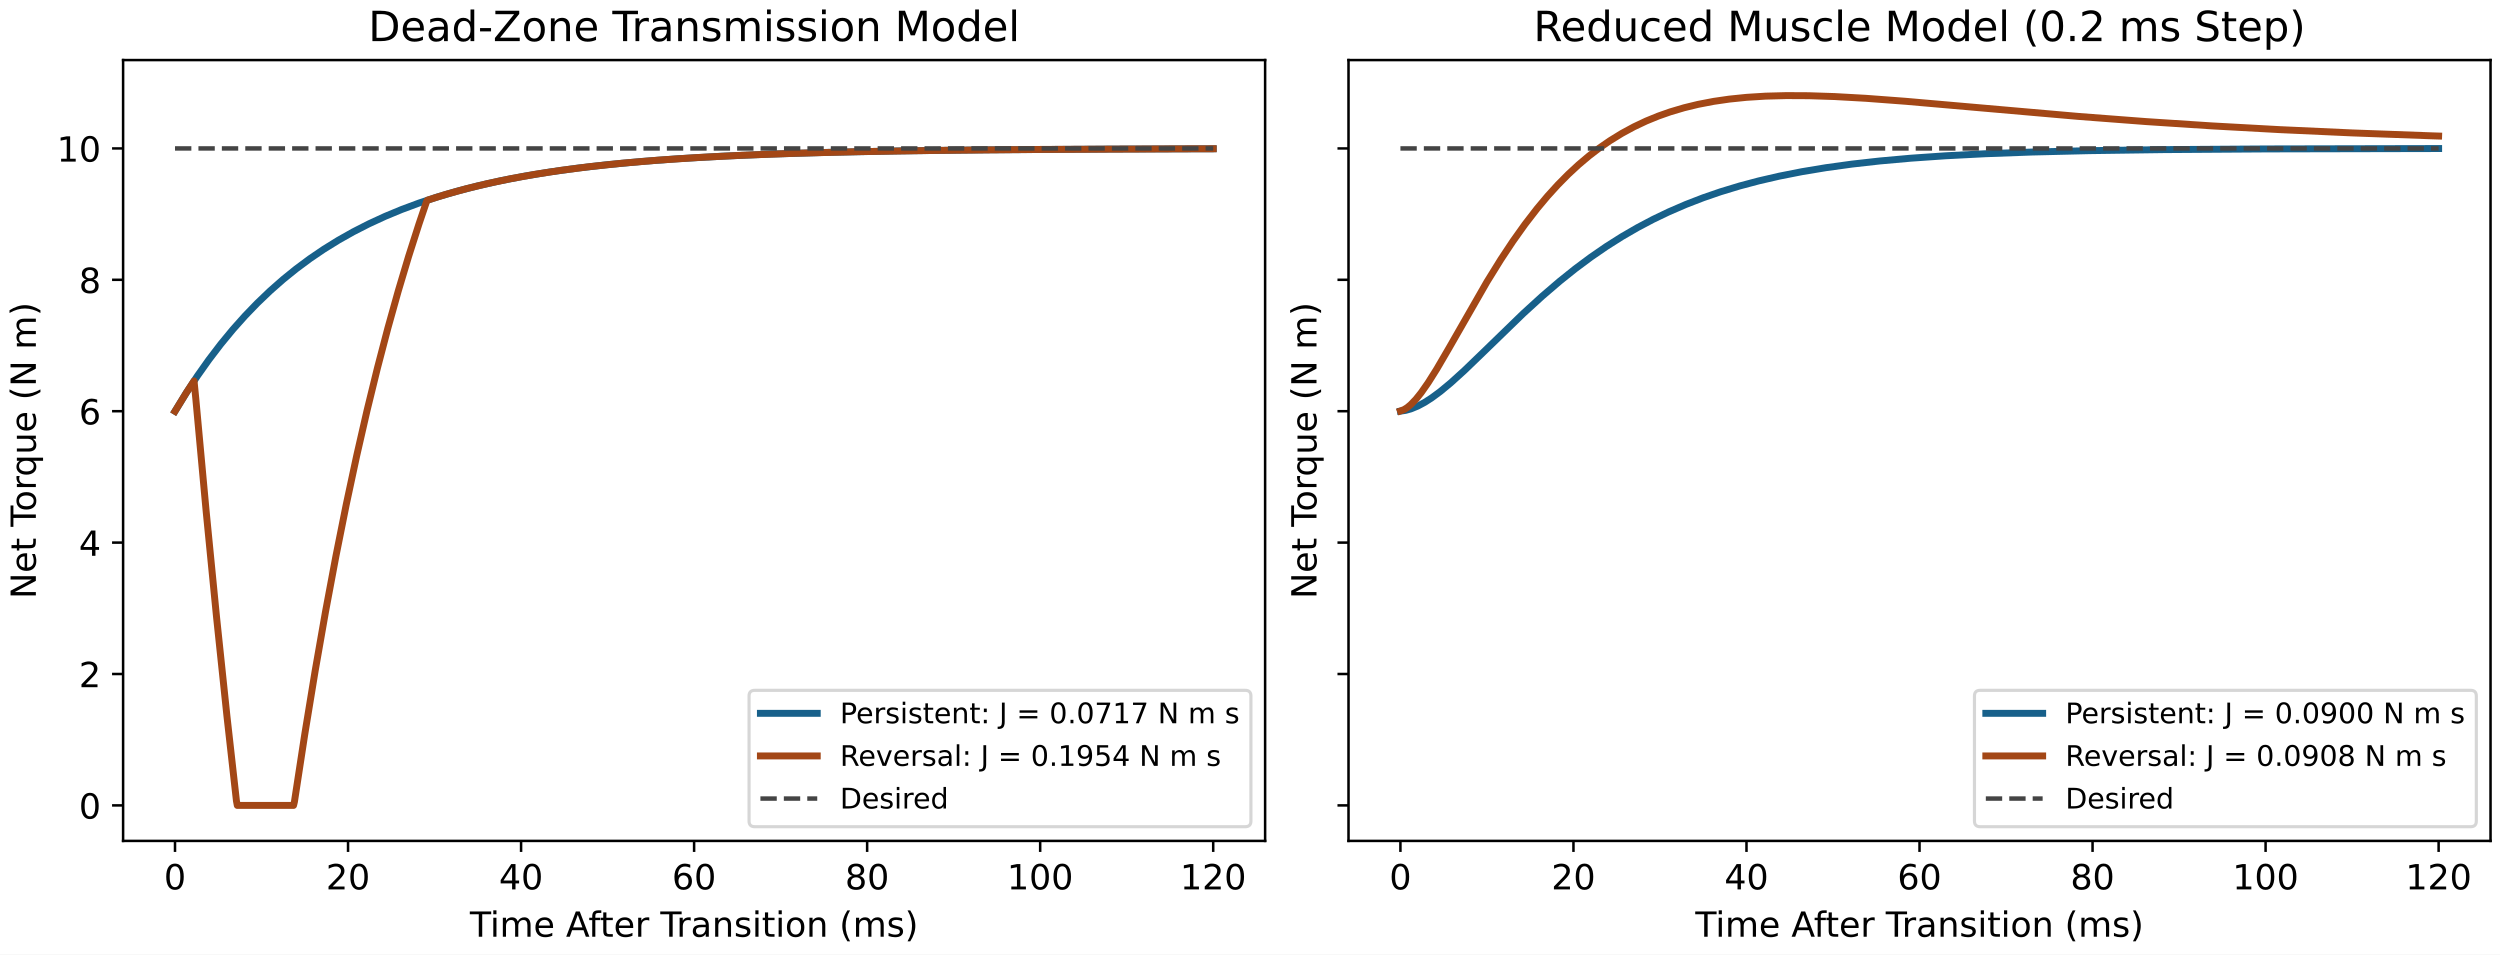
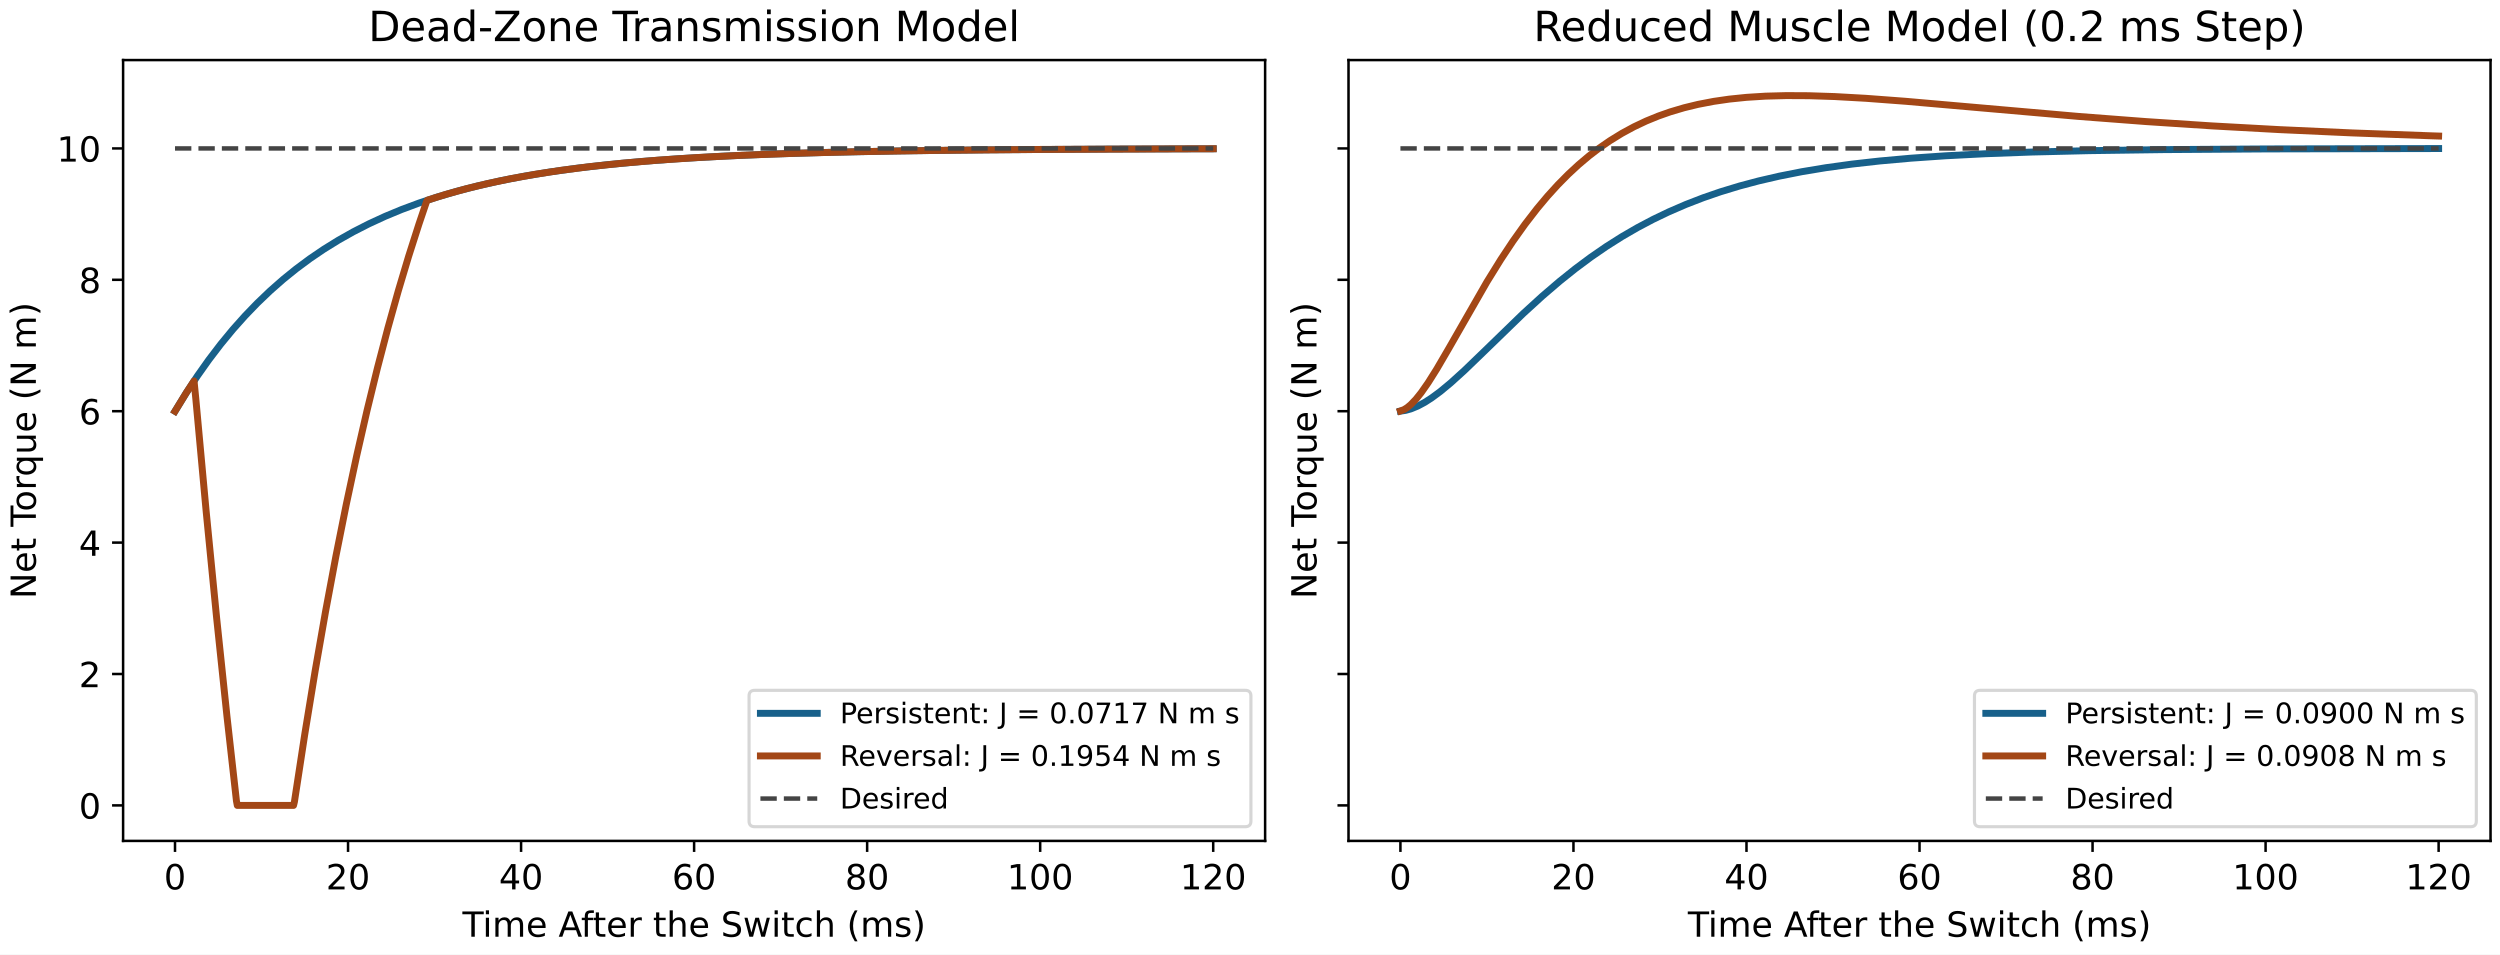
<svg xmlns="http://www.w3.org/2000/svg" xmlns:xlink="http://www.w3.org/1999/xlink" width="792pt" height="302.4pt" viewBox="0 0 792 302.4" version="1.1">
  <defs>
    <style type="text/css">*{stroke-linejoin: round; stroke-linecap: butt}</style>
  </defs>
  <g id="figure_1">
    <g id="patch_1">
      <path d="M 0 302.4  L 792 302.4  L 792 0  L 0 0  z " style="fill: #ffffff" />
    </g>
    <g id="axes_1">
      <g id="patch_2">
        <path d="M 38.998 266.399  L 400.789 266.399  L 400.789 19.03  L 38.998 19.03  z " style="fill: #ffffff" />
      </g>
      <g id="matplotlib.axis_1">
        <g id="xtick_1">
          <g id="line2d_1">
            <defs>
              <path id="m90cffc41aa" d="M 0 0  L 0 3.5  " style="stroke: #000000; stroke-width: 0.8" />
            </defs>
            <g>
              <use xlink:href="#m90cffc41aa" x="55.443" y="266.399" style="stroke: #000000; stroke-width: 0.8" />
            </g>
          </g>
          <g id="text_1">
            <text style="font-size: 11px; font-family: 'DejaVu Sans', 'Bitstream Vera Sans', 'Computer Modern Sans Serif', 'Lucida Grande', 'Verdana', 'Geneva', 'Lucid', 'Arial', 'Helvetica', 'Avant Garde', sans-serif; text-anchor: middle" x="55.443" y="281.756" transform="rotate(-0 55.44279 281.7563)">0</text>
          </g>
        </g>
        <g id="xtick_2">
          <g id="line2d_2">
            <g>
              <use xlink:href="#m90cffc41aa" x="110.26" y="266.399" style="stroke: #000000; stroke-width: 0.8" />
            </g>
          </g>
          <g id="text_2">
            <text style="font-size: 11px; font-family: 'DejaVu Sans', 'Bitstream Vera Sans', 'Computer Modern Sans Serif', 'Lucida Grande', 'Verdana', 'Geneva', 'Lucid', 'Arial', 'Helvetica', 'Avant Garde', sans-serif; text-anchor: middle" x="110.26" y="281.756" transform="rotate(-0 110.2596 281.7563)">20</text>
          </g>
        </g>
        <g id="xtick_3">
          <g id="line2d_3">
            <g>
              <use xlink:href="#m90cffc41aa" x="165.076" y="266.399" style="stroke: #000000; stroke-width: 0.8" />
            </g>
          </g>
          <g id="text_3">
            <text style="font-size: 11px; font-family: 'DejaVu Sans', 'Bitstream Vera Sans', 'Computer Modern Sans Serif', 'Lucida Grande', 'Verdana', 'Geneva', 'Lucid', 'Arial', 'Helvetica', 'Avant Garde', sans-serif; text-anchor: middle" x="165.076" y="281.756" transform="rotate(-0 165.0764 281.7563)">40</text>
          </g>
        </g>
        <g id="xtick_4">
          <g id="line2d_4">
            <g>
              <use xlink:href="#m90cffc41aa" x="219.893" y="266.399" style="stroke: #000000; stroke-width: 0.8" />
            </g>
          </g>
          <g id="text_4">
            <text style="font-size: 11px; font-family: 'DejaVu Sans', 'Bitstream Vera Sans', 'Computer Modern Sans Serif', 'Lucida Grande', 'Verdana', 'Geneva', 'Lucid', 'Arial', 'Helvetica', 'Avant Garde', sans-serif; text-anchor: middle" x="219.893" y="281.756" transform="rotate(-0 219.8932 281.7563)">60</text>
          </g>
        </g>
        <g id="xtick_5">
          <g id="line2d_5">
            <g>
              <use xlink:href="#m90cffc41aa" x="274.71" y="266.399" style="stroke: #000000; stroke-width: 0.8" />
            </g>
          </g>
          <g id="text_5">
            <text style="font-size: 11px; font-family: 'DejaVu Sans', 'Bitstream Vera Sans', 'Computer Modern Sans Serif', 'Lucida Grande', 'Verdana', 'Geneva', 'Lucid', 'Arial', 'Helvetica', 'Avant Garde', sans-serif; text-anchor: middle" x="274.71" y="281.756" transform="rotate(-0 274.7101 281.7563)">80</text>
          </g>
        </g>
        <g id="xtick_6">
          <g id="line2d_6">
            <g>
              <use xlink:href="#m90cffc41aa" x="329.527" y="266.399" style="stroke: #000000; stroke-width: 0.8" />
            </g>
          </g>
          <g id="text_6">
            <text style="font-size: 11px; font-family: 'DejaVu Sans', 'Bitstream Vera Sans', 'Computer Modern Sans Serif', 'Lucida Grande', 'Verdana', 'Geneva', 'Lucid', 'Arial', 'Helvetica', 'Avant Garde', sans-serif; text-anchor: middle" x="329.527" y="281.756" transform="rotate(-0 329.5269 281.7563)">100</text>
          </g>
        </g>
        <g id="xtick_7">
          <g id="line2d_7">
            <g>
              <use xlink:href="#m90cffc41aa" x="384.344" y="266.399" style="stroke: #000000; stroke-width: 0.8" />
            </g>
          </g>
          <g id="text_7">
            <text style="font-size: 11px; font-family: 'DejaVu Sans', 'Bitstream Vera Sans', 'Computer Modern Sans Serif', 'Lucida Grande', 'Verdana', 'Geneva', 'Lucid', 'Arial', 'Helvetica', 'Avant Garde', sans-serif; text-anchor: middle" x="384.344" y="281.756" transform="rotate(-0 384.3437 281.7563)">120</text>
          </g>
        </g>
        <g id="text_8">
-           <text style="font-size: 11px; font-family: 'DejaVu Sans', 'Bitstream Vera Sans', 'Computer Modern Sans Serif', 'Lucida Grande', 'Verdana', 'Geneva', 'Lucid', 'Arial', 'Helvetica', 'Avant Garde', sans-serif; text-anchor: middle" x="219.893" y="296.757" transform="rotate(-0 219.8932 296.7572)">Time After Transition (ms)</text>
+           <text style="font-size: 11px; font-family: 'DejaVu Sans', 'Bitstream Vera Sans', 'Computer Modern Sans Serif', 'Lucida Grande', 'Verdana', 'Geneva', 'Lucid', 'Arial', 'Helvetica', 'Avant Garde', sans-serif; text-anchor: middle" x="219.893" y="296.757" transform="rotate(-0 219.8932 296.7572)">Time After the Switch (ms)</text>
        </g>
      </g>
      <g id="matplotlib.axis_2">
        <g id="ytick_1">
          <g id="line2d_8">
            <defs>
              <path id="m258585db95" d="M 0 0  L -3.5 0  " style="stroke: #000000; stroke-width: 0.8" />
            </defs>
            <g>
              <use xlink:href="#m258585db95" x="38.998" y="255.155" style="stroke: #000000; stroke-width: 0.8" />
            </g>
          </g>
          <g id="text_9">
            <text style="font-size: 11px; font-family: 'DejaVu Sans', 'Bitstream Vera Sans', 'Computer Modern Sans Serif', 'Lucida Grande', 'Verdana', 'Geneva', 'Lucid', 'Arial', 'Helvetica', 'Avant Garde', sans-serif; text-anchor: end" x="31.998" y="259.334" transform="rotate(-0 31.99774 259.3336)">0</text>
          </g>
        </g>
        <g id="ytick_2">
          <g id="line2d_9">
            <g>
              <use xlink:href="#m258585db95" x="38.998" y="213.529" style="stroke: #000000; stroke-width: 0.8" />
            </g>
          </g>
          <g id="text_10">
            <text style="font-size: 11px; font-family: 'DejaVu Sans', 'Bitstream Vera Sans', 'Computer Modern Sans Serif', 'Lucida Grande', 'Verdana', 'Geneva', 'Lucid', 'Arial', 'Helvetica', 'Avant Garde', sans-serif; text-anchor: end" x="31.998" y="217.707" transform="rotate(-0 31.99774 217.7074)">2</text>
          </g>
        </g>
        <g id="ytick_3">
          <g id="line2d_10">
            <g>
              <use xlink:href="#m258585db95" x="38.998" y="171.903" style="stroke: #000000; stroke-width: 0.8" />
            </g>
          </g>
          <g id="text_11">
            <text style="font-size: 11px; font-family: 'DejaVu Sans', 'Bitstream Vera Sans', 'Computer Modern Sans Serif', 'Lucida Grande', 'Verdana', 'Geneva', 'Lucid', 'Arial', 'Helvetica', 'Avant Garde', sans-serif; text-anchor: end" x="31.998" y="176.081" transform="rotate(-0 31.99774 176.0813)">4</text>
          </g>
        </g>
        <g id="ytick_4">
          <g id="line2d_11">
            <g>
              <use xlink:href="#m258585db95" x="38.998" y="130.276" style="stroke: #000000; stroke-width: 0.8" />
            </g>
          </g>
          <g id="text_12">
            <text style="font-size: 11px; font-family: 'DejaVu Sans', 'Bitstream Vera Sans', 'Computer Modern Sans Serif', 'Lucida Grande', 'Verdana', 'Geneva', 'Lucid', 'Arial', 'Helvetica', 'Avant Garde', sans-serif; text-anchor: end" x="31.998" y="134.455" transform="rotate(-0 31.99774 134.4551)">6</text>
          </g>
        </g>
        <g id="ytick_5">
          <g id="line2d_12">
            <g>
              <use xlink:href="#m258585db95" x="38.998" y="88.65" style="stroke: #000000; stroke-width: 0.8" />
            </g>
          </g>
          <g id="text_13">
            <text style="font-size: 11px; font-family: 'DejaVu Sans', 'Bitstream Vera Sans', 'Computer Modern Sans Serif', 'Lucida Grande', 'Verdana', 'Geneva', 'Lucid', 'Arial', 'Helvetica', 'Avant Garde', sans-serif; text-anchor: end" x="31.998" y="92.829" transform="rotate(-0 31.99774 92.82895)">8</text>
          </g>
        </g>
        <g id="ytick_6">
          <g id="line2d_13">
            <g>
              <use xlink:href="#m258585db95" x="38.998" y="47.024" style="stroke: #000000; stroke-width: 0.8" />
            </g>
          </g>
          <g id="text_14">
            <text style="font-size: 11px; font-family: 'DejaVu Sans', 'Bitstream Vera Sans', 'Computer Modern Sans Serif', 'Lucida Grande', 'Verdana', 'Geneva', 'Lucid', 'Arial', 'Helvetica', 'Avant Garde', sans-serif; text-anchor: end" x="31.998" y="51.203" transform="rotate(-0 31.99774 51.2028)">10</text>
          </g>
        </g>
        <g id="text_15">
          <text style="font-size: 11px; font-family: 'DejaVu Sans', 'Bitstream Vera Sans', 'Computer Modern Sans Serif', 'Lucida Grande', 'Verdana', 'Geneva', 'Lucid', 'Arial', 'Helvetica', 'Avant Garde', sans-serif; text-anchor: middle" x="11.358" y="142.715" transform="rotate(-90 11.35766 142.7145)">Net Torque (N m)</text>
        </g>
      </g>
      <g id="line2d_14">
        <path d="M 55.443 130.276  L 59.006 124.46  L 62.569 119.05  L 66.132 114.018  L 69.969 108.992  L 73.806 104.342  L 77.644 100.042  L 81.481 96.064  L 85.592 92.132  L 89.703 88.516  L 93.815 85.189  L 98.2 81.935  L 102.585 78.958  L 107.245 76.072  L 111.904 73.447  L 116.838 70.926  L 122.045 68.525  L 127.253 66.366  L 132.735 64.326  L 138.49 62.416  L 144.794 60.565  L 151.372 58.87  L 158.498 57.273  L 165.899 55.842  L 174.121 54.485  L 182.892 53.266  L 192.485 52.16  L 203.174 51.157  L 214.96 50.277  L 228.39 49.5  L 244.013 48.826  L 262.376 48.265  L 284.851 47.81  L 313.63 47.462  L 353.372 47.219  L 384.344 47.128  L 384.344 47.128  " clip-path="url(#p4dd379279a)" style="fill: none; stroke: #17608a; stroke-width: 2.2; stroke-linecap: square" />
      </g>
      <g id="line2d_15">
        <path d="M 55.443 130.276  L 59.006 124.46  L 61.473 120.673  L 62.021 126.21  L 65.31 162.005  L 68.599 195.486  L 71.888 226.801  L 74.903 253.724  L 75.177 255.155  L 92.992 255.155  L 93.266 254.046  L 96.555 232.583  L 99.844 212.508  L 103.133 193.731  L 106.422 176.168  L 109.711 159.741  L 113 144.377  L 116.289 130.006  L 119.578 116.564  L 122.867 103.992  L 126.156 92.232  L 129.445 81.233  L 132.735 70.946  L 135.201 63.669  L 135.475 63.389  L 141.505 61.501  L 147.809 59.76  L 154.661 58.104  L 161.787 56.61  L 169.462 55.226  L 177.958 53.925  L 187.003 52.766  L 197.144 51.696  L 208.382 50.742  L 220.99 49.902  L 235.242 49.178  L 251.961 48.557  L 271.969 48.045  L 296.911 47.639  L 329.801 47.339  L 377.766 47.143  L 384.344 47.128  L 384.344 47.128  " clip-path="url(#p4dd379279a)" style="fill: none; stroke: #a34716; stroke-width: 2.2; stroke-linecap: square" />
      </g>
      <g id="line2d_16">
        <path d="M 55.443 47.024  L 384.344 47.024  L 384.344 47.024  " clip-path="url(#p4dd379279a)" style="fill: none; stroke-dasharray: 5.18,2.24; stroke-dashoffset: 0; stroke: #444444; stroke-width: 1.4" />
      </g>
      <g id="patch_3">
        <path d="M 38.998 266.399  L 38.998 19.03  " style="fill: none; stroke: #000000; stroke-width: 0.8; stroke-linejoin: miter; stroke-linecap: square" />
      </g>
      <g id="patch_4">
        <path d="M 400.789 266.399  L 400.789 19.03  " style="fill: none; stroke: #000000; stroke-width: 0.8; stroke-linejoin: miter; stroke-linecap: square" />
      </g>
      <g id="patch_5">
        <path d="M 38.998 266.399  L 400.789 266.399  " style="fill: none; stroke: #000000; stroke-width: 0.8; stroke-linejoin: miter; stroke-linecap: square" />
      </g>
      <g id="patch_6">
        <path d="M 38.998 19.03  L 400.789 19.03  " style="fill: none; stroke: #000000; stroke-width: 0.8; stroke-linejoin: miter; stroke-linecap: square" />
      </g>
      <g id="text_16">
        <text style="font-size: 13.2px; font-family: 'DejaVu Sans', 'Bitstream Vera Sans', 'Computer Modern Sans Serif', 'Lucida Grande', 'Verdana', 'Geneva', 'Lucid', 'Arial', 'Helvetica', 'Avant Garde', sans-serif; text-anchor: middle" x="219.893" y="13.03" transform="rotate(-0 219.8932 13.03018)">Dead-Zone Transmission Model</text>
      </g>
      <g id="legend_1">
        <g id="patch_7">
          <path d="M 239.1 261.899  L 394.489 261.899  Q 396.289 261.899 396.289 260.099  L 396.289 220.497  Q 396.289 218.697 394.489 218.697  L 239.1 218.697  Q 237.3 218.697 237.3 220.497  L 237.3 260.099  Q 237.3 261.899 239.1 261.899  z " style="fill: #ffffff; opacity: 0.8; stroke: #cccccc; stroke-linejoin: miter" />
        </g>
        <g id="line2d_17">
          <path d="M 240.9 225.985  L 249.9 225.985  L 258.9 225.985  " style="fill: none; stroke: #17608a; stroke-width: 2.2; stroke-linecap: square" />
        </g>
        <g id="text_17">
          <text style="font-size: 9px; font-family: 'DejaVu Sans', 'Bitstream Vera Sans', 'Computer Modern Sans Serif', 'Lucida Grande', 'Verdana', 'Geneva', 'Lucid', 'Arial', 'Helvetica', 'Avant Garde', sans-serif; text-anchor: start" x="266.1" y="229.135" transform="rotate(-0 266.0995 229.1354)">Persistent: J = 0.0717 N m s</text>
        </g>
        <g id="line2d_18">
          <path d="M 240.9 239.486  L 249.9 239.486  L 258.9 239.486  " style="fill: none; stroke: #a34716; stroke-width: 2.2; stroke-linecap: square" />
        </g>
        <g id="text_18">
          <text style="font-size: 9px; font-family: 'DejaVu Sans', 'Bitstream Vera Sans', 'Computer Modern Sans Serif', 'Lucida Grande', 'Verdana', 'Geneva', 'Lucid', 'Arial', 'Helvetica', 'Avant Garde', sans-serif; text-anchor: start" x="266.1" y="242.636" transform="rotate(-0 266.0995 242.6361)">Reversal: J = 0.1954 N m s</text>
        </g>
        <g id="line2d_19">
          <path d="M 240.9 252.987  L 249.9 252.987  L 258.9 252.987  " style="fill: none; stroke-dasharray: 5.18,2.24; stroke-dashoffset: 0; stroke: #444444; stroke-width: 1.4" />
        </g>
        <g id="text_19">
          <text style="font-size: 9px; font-family: 'DejaVu Sans', 'Bitstream Vera Sans', 'Computer Modern Sans Serif', 'Lucida Grande', 'Verdana', 'Geneva', 'Lucid', 'Arial', 'Helvetica', 'Avant Garde', sans-serif; text-anchor: start" x="266.1" y="256.137" transform="rotate(-0 266.0995 256.1368)">Desired</text>
        </g>
      </g>
    </g>
    <g id="axes_2">
      <g id="patch_8">
        <path d="M 427.209 266.399  L 789 266.399  L 789 19.03  L 427.209 19.03  z " style="fill: #ffffff" />
      </g>
      <g id="matplotlib.axis_3">
        <g id="xtick_8">
          <g id="line2d_20">
            <g>
              <use xlink:href="#m90cffc41aa" x="443.654" y="266.399" style="stroke: #000000; stroke-width: 0.8" />
            </g>
          </g>
          <g id="text_20">
            <text style="font-size: 11px; font-family: 'DejaVu Sans', 'Bitstream Vera Sans', 'Computer Modern Sans Serif', 'Lucida Grande', 'Verdana', 'Geneva', 'Lucid', 'Arial', 'Helvetica', 'Avant Garde', sans-serif; text-anchor: middle" x="443.654" y="281.756" transform="rotate(-0 443.6538 281.7563)">0</text>
          </g>
        </g>
        <g id="xtick_9">
          <g id="line2d_21">
            <g>
              <use xlink:href="#m90cffc41aa" x="498.471" y="266.399" style="stroke: #000000; stroke-width: 0.8" />
            </g>
          </g>
          <g id="text_21">
            <text style="font-size: 11px; font-family: 'DejaVu Sans', 'Bitstream Vera Sans', 'Computer Modern Sans Serif', 'Lucida Grande', 'Verdana', 'Geneva', 'Lucid', 'Arial', 'Helvetica', 'Avant Garde', sans-serif; text-anchor: middle" x="498.471" y="281.756" transform="rotate(-0 498.4706 281.7563)">20</text>
          </g>
        </g>
        <g id="xtick_10">
          <g id="line2d_22">
            <g>
              <use xlink:href="#m90cffc41aa" x="553.287" y="266.399" style="stroke: #000000; stroke-width: 0.8" />
            </g>
          </g>
          <g id="text_22">
            <text style="font-size: 11px; font-family: 'DejaVu Sans', 'Bitstream Vera Sans', 'Computer Modern Sans Serif', 'Lucida Grande', 'Verdana', 'Geneva', 'Lucid', 'Arial', 'Helvetica', 'Avant Garde', sans-serif; text-anchor: middle" x="553.287" y="281.756" transform="rotate(-0 553.2874 281.7563)">40</text>
          </g>
        </g>
        <g id="xtick_11">
          <g id="line2d_23">
            <g>
              <use xlink:href="#m90cffc41aa" x="608.104" y="266.399" style="stroke: #000000; stroke-width: 0.8" />
            </g>
          </g>
          <g id="text_23">
            <text style="font-size: 11px; font-family: 'DejaVu Sans', 'Bitstream Vera Sans', 'Computer Modern Sans Serif', 'Lucida Grande', 'Verdana', 'Geneva', 'Lucid', 'Arial', 'Helvetica', 'Avant Garde', sans-serif; text-anchor: middle" x="608.104" y="281.756" transform="rotate(-0 608.1043 281.7563)">60</text>
          </g>
        </g>
        <g id="xtick_12">
          <g id="line2d_24">
            <g>
              <use xlink:href="#m90cffc41aa" x="662.921" y="266.399" style="stroke: #000000; stroke-width: 0.8" />
            </g>
          </g>
          <g id="text_24">
            <text style="font-size: 11px; font-family: 'DejaVu Sans', 'Bitstream Vera Sans', 'Computer Modern Sans Serif', 'Lucida Grande', 'Verdana', 'Geneva', 'Lucid', 'Arial', 'Helvetica', 'Avant Garde', sans-serif; text-anchor: middle" x="662.921" y="281.756" transform="rotate(-0 662.9211 281.7563)">80</text>
          </g>
        </g>
        <g id="xtick_13">
          <g id="line2d_25">
            <g>
              <use xlink:href="#m90cffc41aa" x="717.738" y="266.399" style="stroke: #000000; stroke-width: 0.8" />
            </g>
          </g>
          <g id="text_25">
            <text style="font-size: 11px; font-family: 'DejaVu Sans', 'Bitstream Vera Sans', 'Computer Modern Sans Serif', 'Lucida Grande', 'Verdana', 'Geneva', 'Lucid', 'Arial', 'Helvetica', 'Avant Garde', sans-serif; text-anchor: middle" x="717.738" y="281.756" transform="rotate(-0 717.7379 281.7563)">100</text>
          </g>
        </g>
        <g id="xtick_14">
          <g id="line2d_26">
            <g>
              <use xlink:href="#m90cffc41aa" x="772.555" y="266.399" style="stroke: #000000; stroke-width: 0.8" />
            </g>
          </g>
          <g id="text_26">
            <text style="font-size: 11px; font-family: 'DejaVu Sans', 'Bitstream Vera Sans', 'Computer Modern Sans Serif', 'Lucida Grande', 'Verdana', 'Geneva', 'Lucid', 'Arial', 'Helvetica', 'Avant Garde', sans-serif; text-anchor: middle" x="772.555" y="281.756" transform="rotate(-0 772.5547 281.7563)">120</text>
          </g>
        </g>
        <g id="text_27">
-           <text style="font-size: 11px; font-family: 'DejaVu Sans', 'Bitstream Vera Sans', 'Computer Modern Sans Serif', 'Lucida Grande', 'Verdana', 'Geneva', 'Lucid', 'Arial', 'Helvetica', 'Avant Garde', sans-serif; text-anchor: middle" x="608.104" y="296.757" transform="rotate(-0 608.1043 296.7572)">Time After Transition (ms)</text>
+           <text style="font-size: 11px; font-family: 'DejaVu Sans', 'Bitstream Vera Sans', 'Computer Modern Sans Serif', 'Lucida Grande', 'Verdana', 'Geneva', 'Lucid', 'Arial', 'Helvetica', 'Avant Garde', sans-serif; text-anchor: middle" x="608.104" y="296.757" transform="rotate(-0 608.1043 296.7572)">Time After the Switch (ms)</text>
        </g>
      </g>
      <g id="matplotlib.axis_4">
        <g id="ytick_7">
          <g id="line2d_27">
            <g>
              <use xlink:href="#m258585db95" x="427.209" y="255.155" style="stroke: #000000; stroke-width: 0.8" />
            </g>
          </g>
        </g>
        <g id="ytick_8">
          <g id="line2d_28">
            <g>
              <use xlink:href="#m258585db95" x="427.209" y="213.529" style="stroke: #000000; stroke-width: 0.8" />
            </g>
          </g>
        </g>
        <g id="ytick_9">
          <g id="line2d_29">
            <g>
              <use xlink:href="#m258585db95" x="427.209" y="171.903" style="stroke: #000000; stroke-width: 0.8" />
            </g>
          </g>
        </g>
        <g id="ytick_10">
          <g id="line2d_30">
            <g>
              <use xlink:href="#m258585db95" x="427.209" y="130.276" style="stroke: #000000; stroke-width: 0.8" />
            </g>
          </g>
        </g>
        <g id="ytick_11">
          <g id="line2d_31">
            <g>
              <use xlink:href="#m258585db95" x="427.209" y="88.65" style="stroke: #000000; stroke-width: 0.8" />
            </g>
          </g>
        </g>
        <g id="ytick_12">
          <g id="line2d_32">
            <g>
              <use xlink:href="#m258585db95" x="427.209" y="47.024" style="stroke: #000000; stroke-width: 0.8" />
            </g>
          </g>
        </g>
        <g id="text_28">
          <text style="font-size: 11px; font-family: 'DejaVu Sans', 'Bitstream Vera Sans', 'Computer Modern Sans Serif', 'Lucida Grande', 'Verdana', 'Geneva', 'Lucid', 'Arial', 'Helvetica', 'Avant Garde', sans-serif; text-anchor: middle" x="417.066" y="142.715" transform="rotate(-90 417.0662 142.7145)">Net Torque (N m)</text>
        </g>
      </g>
      <g id="line2d_33">
        <path d="M 443.654 130.248  L 445.298 130.006  L 446.943 129.549  L 449.135 128.652  L 451.328 127.477  L 453.521 126.07  L 456.262 124.048  L 459.551 121.327  L 463.936 117.353  L 469.966 111.541  L 482.574 99.316  L 488.604 93.813  L 494.085 89.115  L 499.019 85.166  L 503.952 81.493  L 508.886 78.096  L 513.819 74.973  L 518.753 72.114  L 523.686 69.507  L 528.62 67.138  L 534.102 64.766  L 539.583 62.647  L 545.065 60.759  L 551.095 58.926  L 557.125 57.321  L 563.703 55.801  L 570.829 54.393  L 578.503 53.117  L 586.726 51.984  L 595.496 50.999  L 605.363 50.115  L 616.327 49.355  L 628.935 48.704  L 643.735 48.163  L 661.825 47.729  L 685.396 47.399  L 718.286 47.178  L 772.555 47.059  L 772.555 47.059  " clip-path="url(#p0b234d6732)" style="fill: none; stroke: #17608a; stroke-width: 2.2; stroke-linecap: square" />
      </g>
      <g id="line2d_34">
        <path d="M 443.654 130.193  L 444.75 129.779  L 445.846 129.093  L 446.943 128.179  L 448.587 126.458  L 450.232 124.402  L 452.424 121.268  L 455.165 116.912  L 459.003 110.338  L 471.062 89.302  L 475.448 82.223  L 479.285 76.43  L 483.122 71.044  L 486.959 66.077  L 490.248 62.154  L 493.537 58.534  L 496.826 55.208  L 500.115 52.166  L 503.404 49.394  L 506.693 46.879  L 509.982 44.606  L 513.819 42.242  L 517.657 40.164  L 521.494 38.35  L 525.331 36.779  L 529.168 35.428  L 533.553 34.13  L 537.939 33.066  L 542.872 32.118  L 547.806 31.401  L 553.287 30.838  L 559.317 30.46  L 565.895 30.285  L 573.021 30.322  L 581.244 30.591  L 591.111 31.144  L 603.719 32.089  L 624.001 33.867  L 658.536 36.889  L 679.914 38.52  L 700.745 39.885  L 722.123 41.063  L 745.146 42.107  L 770.362 43.028  L 772.555 43.099  L 772.555 43.099  " clip-path="url(#p0b234d6732)" style="fill: none; stroke: #a34716; stroke-width: 2.2; stroke-linecap: square" />
      </g>
      <g id="line2d_35">
        <path d="M 443.654 47.024  L 772.555 47.024  L 772.555 47.024  " clip-path="url(#p0b234d6732)" style="fill: none; stroke-dasharray: 5.18,2.24; stroke-dashoffset: 0; stroke: #444444; stroke-width: 1.4" />
      </g>
      <g id="patch_9">
        <path d="M 427.209 266.399  L 427.209 19.03  " style="fill: none; stroke: #000000; stroke-width: 0.8; stroke-linejoin: miter; stroke-linecap: square" />
      </g>
      <g id="patch_10">
        <path d="M 789 266.399  L 789 19.03  " style="fill: none; stroke: #000000; stroke-width: 0.8; stroke-linejoin: miter; stroke-linecap: square" />
      </g>
      <g id="patch_11">
        <path d="M 427.209 266.399  L 789 266.399  " style="fill: none; stroke: #000000; stroke-width: 0.8; stroke-linejoin: miter; stroke-linecap: square" />
      </g>
      <g id="patch_12">
        <path d="M 427.209 19.03  L 789 19.03  " style="fill: none; stroke: #000000; stroke-width: 0.8; stroke-linejoin: miter; stroke-linecap: square" />
      </g>
      <g id="text_29">
        <text style="font-size: 13.2px; font-family: 'DejaVu Sans', 'Bitstream Vera Sans', 'Computer Modern Sans Serif', 'Lucida Grande', 'Verdana', 'Geneva', 'Lucid', 'Arial', 'Helvetica', 'Avant Garde', sans-serif; text-anchor: middle" x="608.104" y="13.03" transform="rotate(-0 608.1043 13.03018)">Reduced Muscle Model (0.2 ms Step)</text>
      </g>
      <g id="legend_2">
        <g id="patch_13">
          <path d="M 627.311 261.899  L 782.7 261.899  Q 784.5 261.899 784.5 260.099  L 784.5 220.497  Q 784.5 218.697 782.7 218.697  L 627.311 218.697  Q 625.511 218.697 625.511 220.497  L 625.511 260.099  Q 625.511 261.899 627.311 261.899  z " style="fill: #ffffff; opacity: 0.8; stroke: #cccccc; stroke-linejoin: miter" />
        </g>
        <g id="line2d_36">
          <path d="M 629.111 225.985  L 638.111 225.985  L 647.111 225.985  " style="fill: none; stroke: #17608a; stroke-width: 2.2; stroke-linecap: square" />
        </g>
        <g id="text_30">
          <text style="font-size: 9px; font-family: 'DejaVu Sans', 'Bitstream Vera Sans', 'Computer Modern Sans Serif', 'Lucida Grande', 'Verdana', 'Geneva', 'Lucid', 'Arial', 'Helvetica', 'Avant Garde', sans-serif; text-anchor: start" x="654.311" y="229.135" transform="rotate(-0 654.3105 229.1354)">Persistent: J = 0.0900 N m s</text>
        </g>
        <g id="line2d_37">
          <path d="M 629.111 239.486  L 638.111 239.486  L 647.111 239.486  " style="fill: none; stroke: #a34716; stroke-width: 2.2; stroke-linecap: square" />
        </g>
        <g id="text_31">
          <text style="font-size: 9px; font-family: 'DejaVu Sans', 'Bitstream Vera Sans', 'Computer Modern Sans Serif', 'Lucida Grande', 'Verdana', 'Geneva', 'Lucid', 'Arial', 'Helvetica', 'Avant Garde', sans-serif; text-anchor: start" x="654.311" y="242.636" transform="rotate(-0 654.3105 242.6361)">Reversal: J = 0.0908 N m s</text>
        </g>
        <g id="line2d_38">
          <path d="M 629.111 252.987  L 638.111 252.987  L 647.111 252.987  " style="fill: none; stroke-dasharray: 5.18,2.24; stroke-dashoffset: 0; stroke: #444444; stroke-width: 1.4" />
        </g>
        <g id="text_32">
          <text style="font-size: 9px; font-family: 'DejaVu Sans', 'Bitstream Vera Sans', 'Computer Modern Sans Serif', 'Lucida Grande', 'Verdana', 'Geneva', 'Lucid', 'Arial', 'Helvetica', 'Avant Garde', sans-serif; text-anchor: start" x="654.311" y="256.137" transform="rotate(-0 654.3105 256.1368)">Desired</text>
        </g>
      </g>
    </g>
  </g>
  <defs>
    <clipPath id="p4dd379279a">
      <rect x="38.998" y="19.03" width="361.791" height="247.369" />
    </clipPath>
    <clipPath id="p0b234d6732">
      <rect x="427.209" y="19.03" width="361.791" height="247.369" />
    </clipPath>
  </defs>
</svg>
